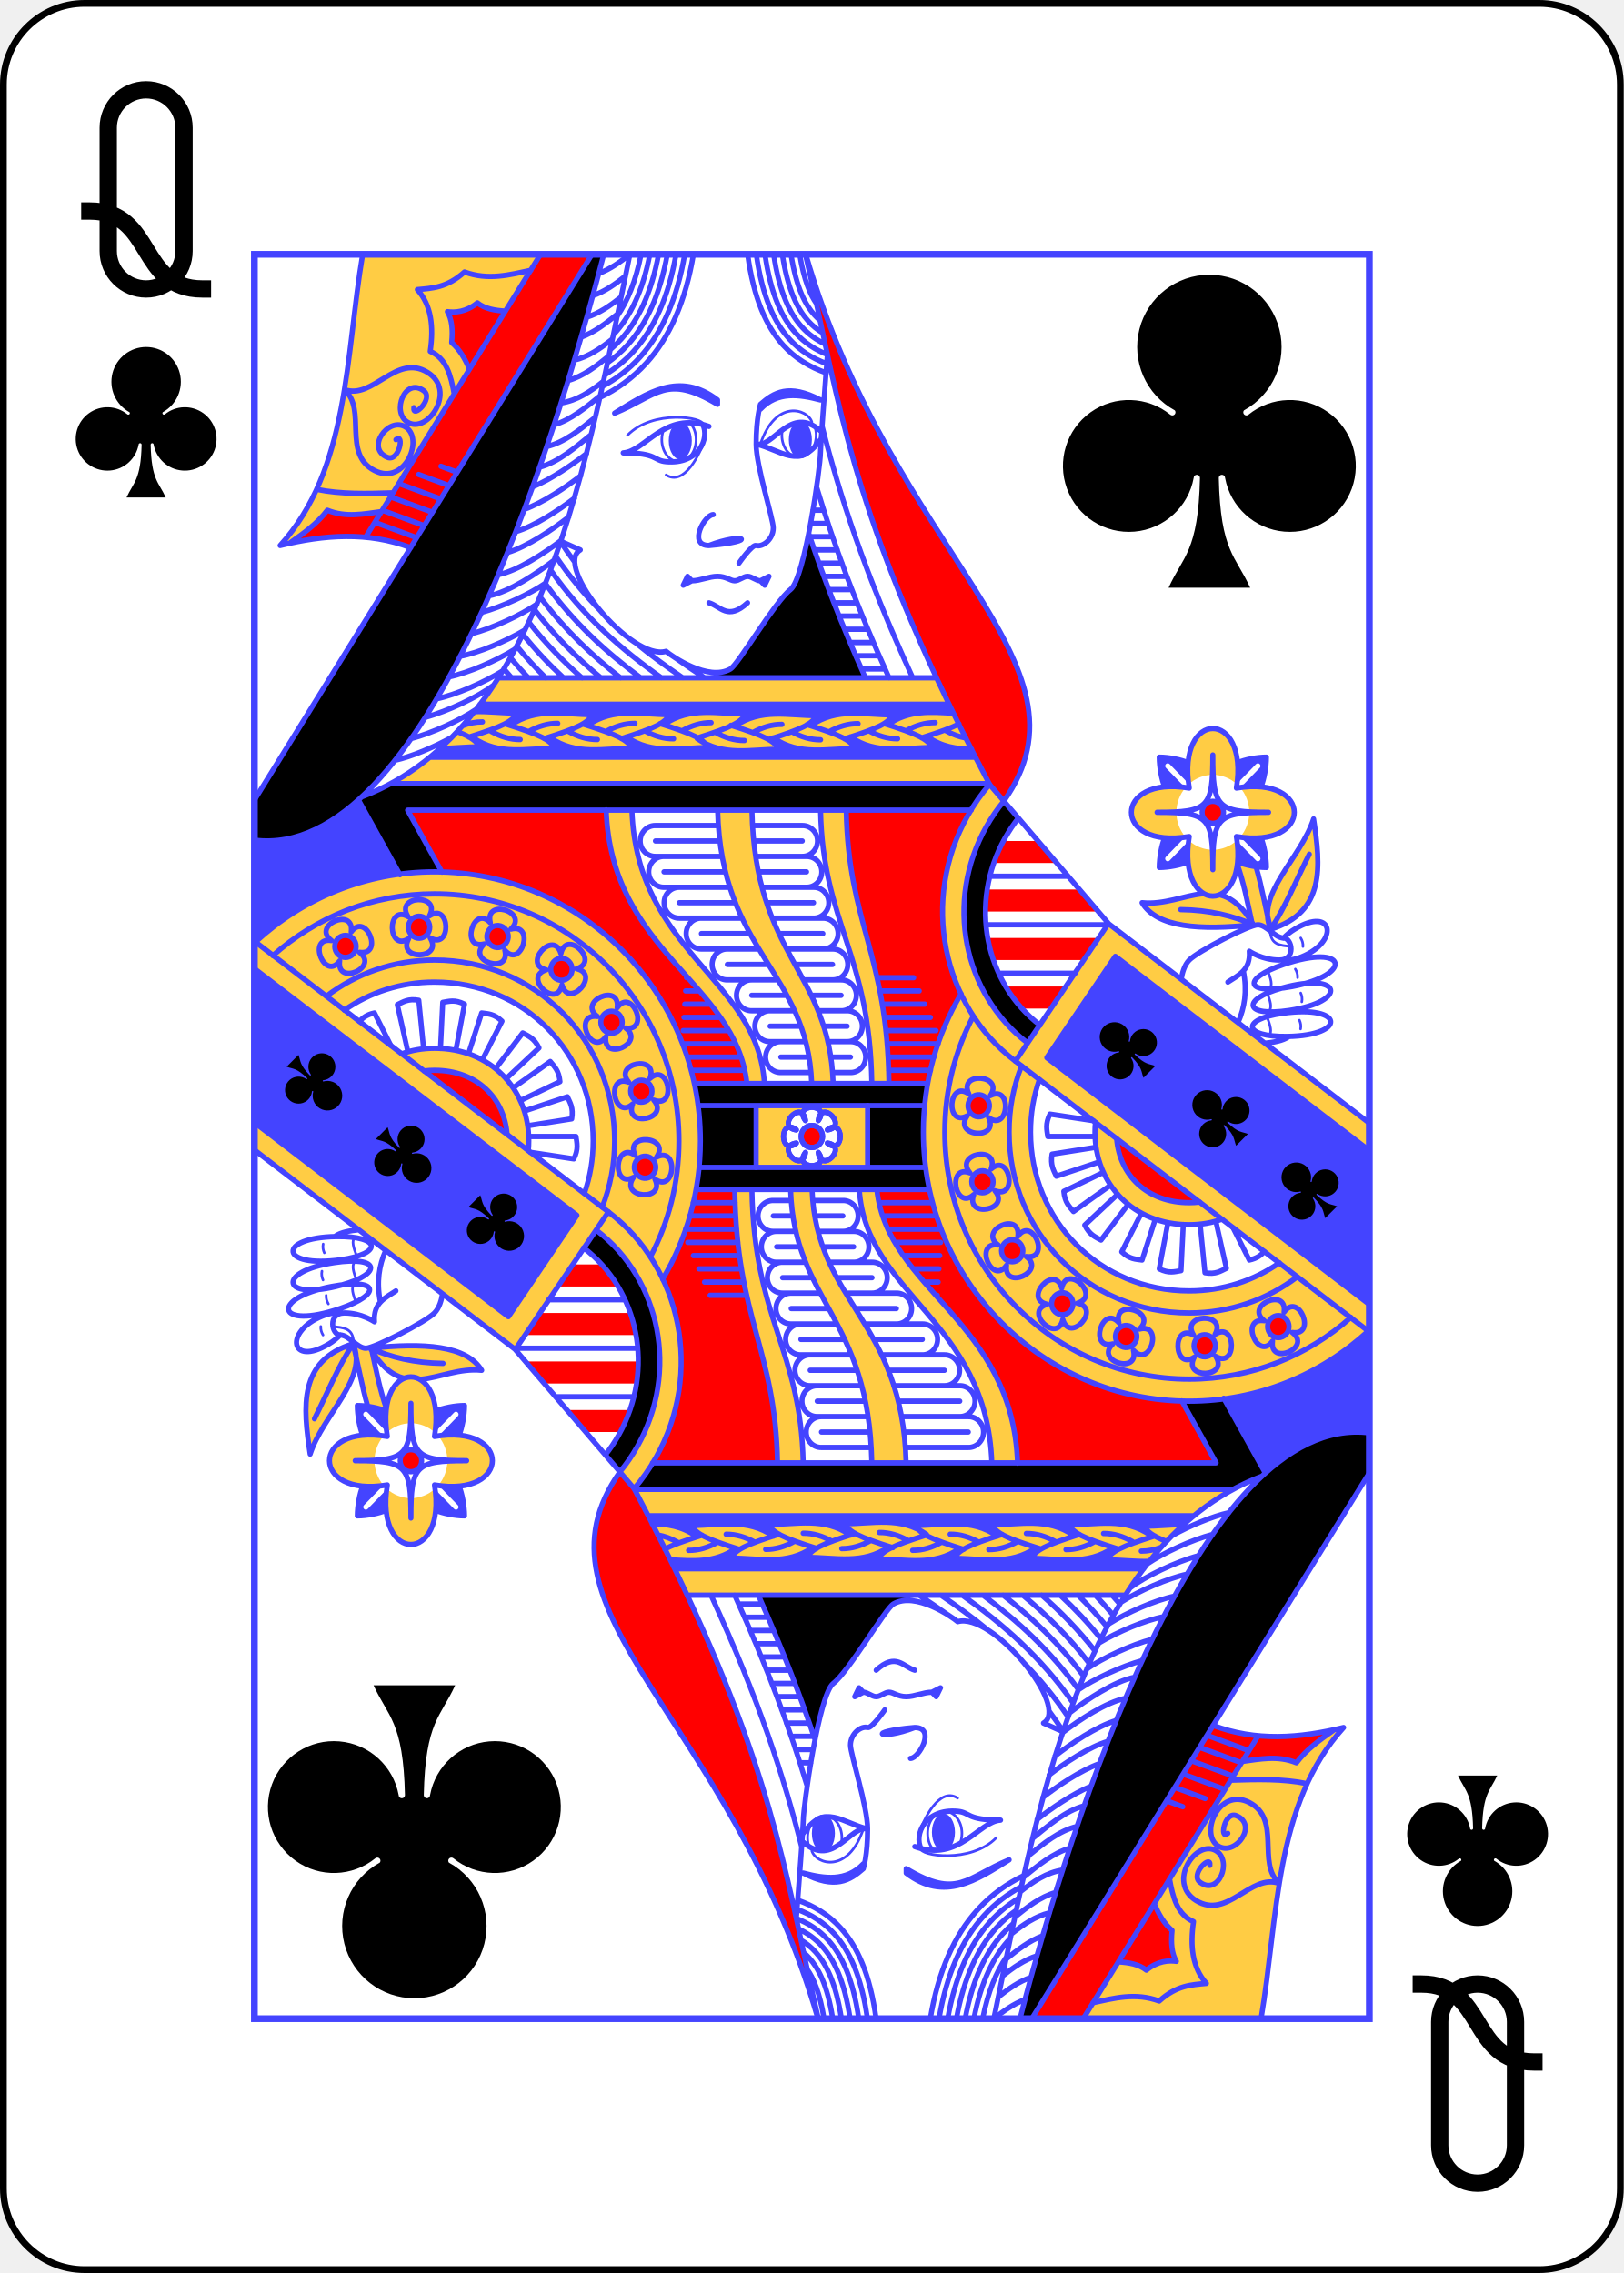
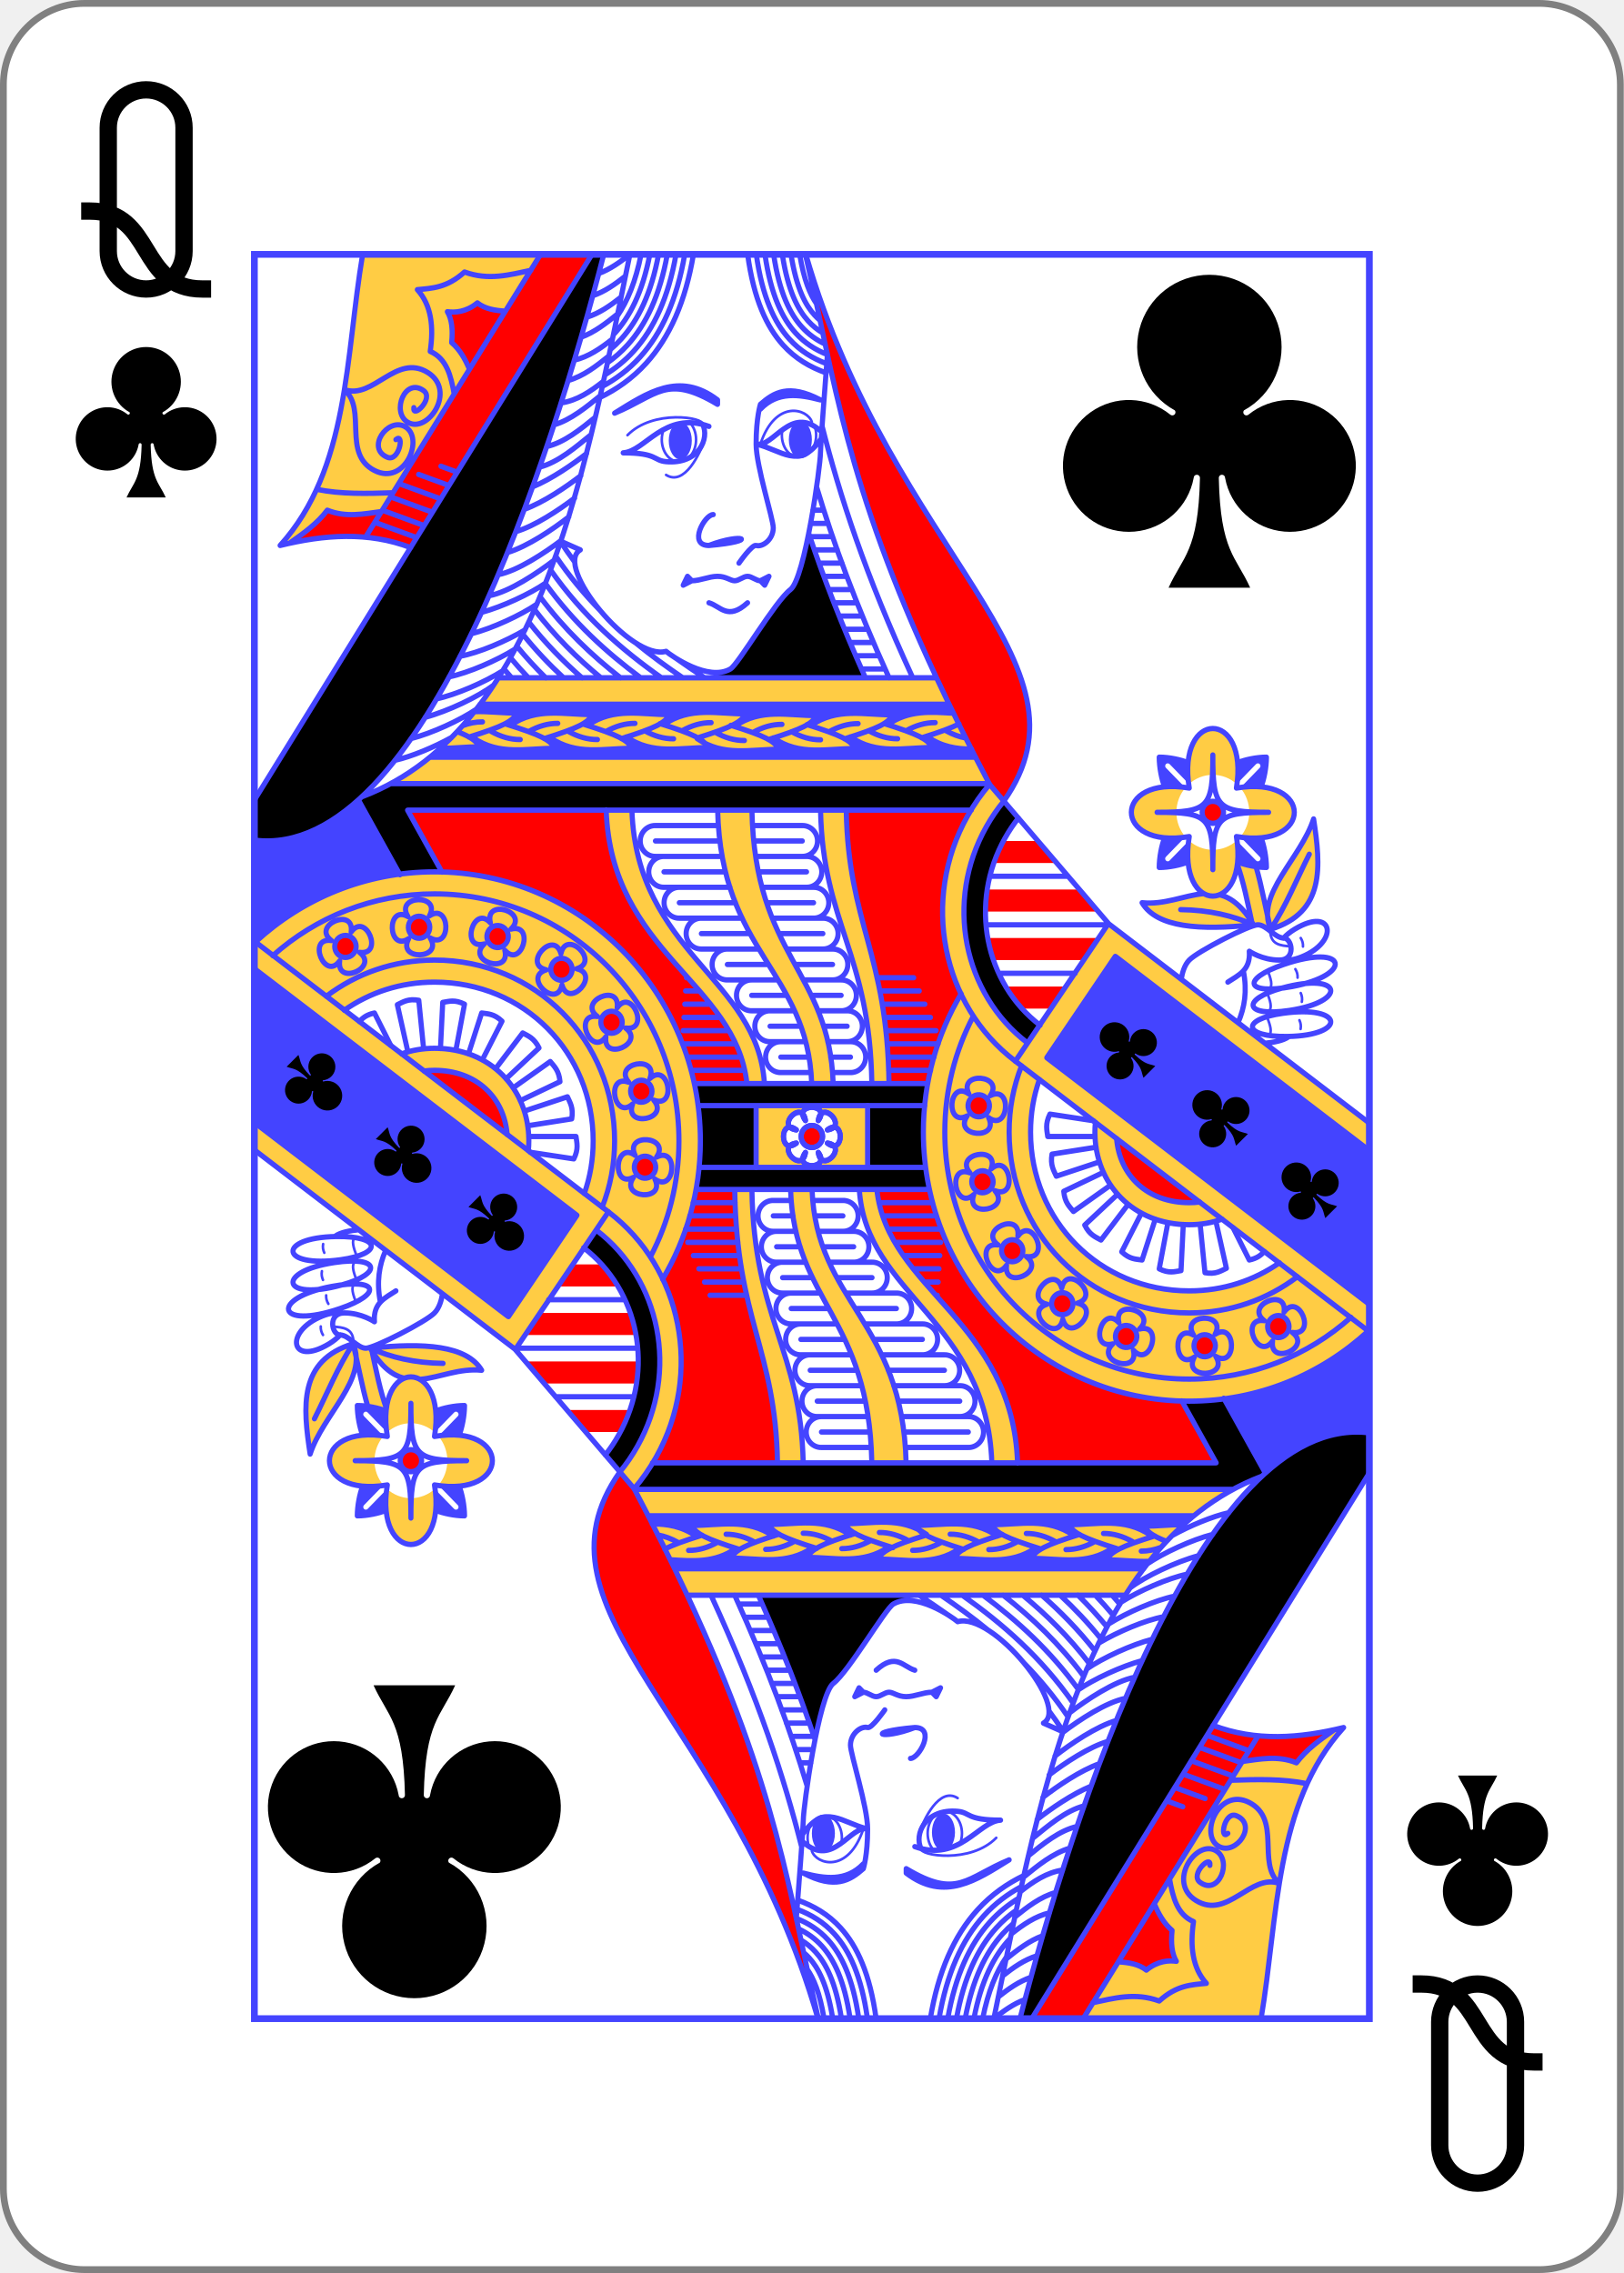
<svg xmlns="http://www.w3.org/2000/svg" xmlns:xlink="http://www.w3.org/1999/xlink" width="2.5in" height="3.5in" viewBox="-120 -168 240 336" preserveAspectRatio="none" class="card" face="QC">
  <defs>
    <rect id="CQX" width="164.8" height="260.8" x="-82.4" y="-130.4" />
  </defs>
  <symbol id="CQ" viewBox="-500 -500 1000 1000" preserveAspectRatio="xMinYMid">
    <path d="M-260 100C40 100 -40 460 260 460M-175 0L-175 -285A175 175 0 0 1 175 -285L175 285A175 175 0 0 1 -175 285Z" stroke="black" stroke-width="80" stroke-linecap="square" stroke-miterlimit="1.5" fill="none" />
  </symbol>
  <symbol id="C" viewBox="-600 -600 1200 1200" preserveAspectRatio="xMinYMid">
    <path d="M30 150C35 385 85 400 130 500L-130 500C-85 400 -35 385 -30 150A10 10 0 0 0 -50 150A210 210 0 1 1 -124 -51A10 10 0 0 0 -110 -65A230 230 0 1 1 110 -65A10 10 0 0 0 124 -51A210 210 0 1 1 50 150A10 10 0 0 0 30 150Z" fill="black" />
  </symbol>
  <symbol id="CQ1" preserveAspectRatio="none" viewBox="0 0 1300 2000">
    <path fill="#FC4" d="M126.244,0C106.112,115.728 110.677,243.292 30,330c33.589,-7.979 66.994,-12.36 99.984,-9.607L333.643,0Zm668.941,480 -510.762,0.117c-33.066,50.77 -73.708,92.457 -125.197,119.68l697.926,0.793C833.69,557.412 813.172,517.224 795.186,480ZM1117.5,537.5c-16.937,0 -33.872,21.077 -28.146,63.227A42.5,42.5 0 0 1 1117.5,590a42.5,42.5 0 0 1 28.148,10.711C1151.368,558.572 1134.435,537.5 1117.5,537.5Zm-260.098,63.127c-9.57,10.815 -18.211,22.757 -25.723,35.768 -37.37,64.728 -37.814,140.449 -7.797,202.08C796.019,884.234 780,937.777 780,995c3e-5,168.447 138.792,305 310,305 80.432,0 153.709,-30.138 208.803,-79.562l-0.691,-0.516 1.889,-2.541v-27.119L923.949,910.625 1003.975,795.947 1300,1015.93V984.779L996.059,758.736 890.791,909.496l-0.447,-0.477 10.658,-15.369c-74.41,-55.386 -96.537,-160.121 -47.672,-244.758 6.038,-10.457 12.883,-20.128 20.404,-28.98zm213.152,2.594c-68.783,-0.54 -63.724,68.144 15.172,57.426A42.5,42.5 0 0 1 1075,632.5a42.5,42.5 0 0 1 10.711,-28.148c-5.397,-0.733 -10.45,-1.094 -15.156,-1.131zm93.891,0c-4.71,0.037 -9.769,0.399 -15.172,1.133A42.5,42.5 0 0 1 1160,632.5a42.5,42.5 0 0 1 -10.711,28.148c78.881,10.706 83.934,-57.967 15.156,-57.428zm-754.277,26.498c5.633,161.815 151.47,195.793 164.084,310.258l20.432,-0.012C587.116,821.021 445.849,791.571 440.176,630.1Zm129.957,0.389c4.041,161.399 104.663,181.69 109.682,309.838l25.025,-0.002C670.491,811.959 583.501,796.177 580.102,630.115Zm119.986,0.182c2.786,128.345 57.357,162.203 59.805,309.395h20.014C737.89,792.492 692.413,758.634 690.092,630.289ZM1235,640c-13.07,39.21 -55.139,75.15 -53.707,109.752 -4.371,-18.951 -8.081,-37.984 -13.525,-55.889l-21.678,-2.061c7.35,20 11.636,41.876 16.582,63.76L1185,765c63.58,-18.951 58.442,-71.175 50,-125zm-89.353,24.273A42.5,42.5 0 0 1 1117.5,675 42.5,42.5 0 0 1 1089.352,664.289c-4.562,33.611 5.292,53.803 18.059,60.605l-1.682,-0.105c-21.832,2.077 -44.951,12.789 -70.728,10.211 17.417,28.272 67.468,31.437 130,25 -12.934,-21.018 -25.869,-30.534 -39.141,-33.959l-0.639,-0.039c13.883,-5.479 25.272,-26.052 20.426,-61.729zM914.785,935.062 1194.93,1143.311C1165.324,1163.298 1129.666,1175 1090,1175c-105.024,0 -185,-80.047 -185,-180 -10e-6,-21.157 3.583,-40.965 10.252,-59.441zm-259.408,29.967 -137.863,0.031C519.107,978.173 520,991.484 520,1005c0,9.856 -0.475,19.602 -1.41,29.609L654.967,1035l0.016,-2.699c-6.289,2.156 -15.595,-0.074 -15.582,-6.711 -7.07,7.097 -22.088,-7.92 -14.99,-14.99 -10.018,0.019 -10.018,-21.218 0,-21.199 -7.097,-7.07 7.92,-22.088 14.99,-14.99 -0.013,-6.768 9.675,-8.967 15.961,-6.59zm325.168,18.986C980.183,987.568 980,991.224 980,995c0,58.883 44.645,105 110,105 13.872,0 26.585,-2.22 38.178,-6.295z" />
  </symbol>
  <symbol id="CQ2" preserveAspectRatio="none" viewBox="0 0 1300 2000">
    <path fill="red" d="M333.65,0l-201,316.523 15.656,-25.008C127.456,294.209 106.739,298.59 85,290 73.403,305.062 57.688,315.967 42.553,326.918 72.359,320.998 101.338,318.041 130.033,320.705l0.182,-0.289c17.627,1.978 34.916,5.695 51.924,12.107L393.639,0Zm308.795,0c34.353,141.479 46.363,258.031 152.867,480 17.86,37.224 38.378,77.411 62.105,121.18l16.316,18.732C988.885,461.534 744.765,342.299 642.922,0ZM260,55c-13.228,10.599 -26.504,11.206 -35,10 5.287,8.604 6.504,20.651 5,35 9.783,8.146 15.717,18.856 20.777,30.15L292.672,64.387C280.597,63.628 268.991,61.928 260,55Zm857.5,565a12.5,12.5 0 0 0 -12.5,12.5 12.5,12.5 0 0 0 12.5,12.5 12.5,12.5 0 0 0 12.5,-12.5 12.5,12.5 0 0 0 -12.5,-12.5zm-707.178,9.859 -231.312,0.189 39.631,70.182c144.491,3.719 264.401,105.003 294.227,239.416l61.385,0.33C561.638,825.512 415.801,791.534 410.322,629.859Zm425.504,0.021 -145.889,0.264c2.476,128.49 47.953,162.348 50.021,309.697l44.734,0.055c7.158,-36.616 20.549,-70.856 39.242,-101.479 -30.081,-61.535 -29.635,-137.281 7.744,-202.023 1.295,-2.242 2.623,-4.454 4.146,-6.514zM873.631,665 861.963,690h74.246l-22.627,-25zm-19.092,55 -2.121,25h131.875l-21.92,-25zm0.707,55 7.07,25h103.945l18.031,-25zm20.859,55 19.092,25h33.941l17.678,-25zm-31.459,122.686a12.5,12.5 0 0 0 -12.555,11.521 12.5,12.5 0 0 0 11.482,13.439 12.5,12.5 0 0 0 13.439,-11.484 12.5,12.5 0 0 0 -11.482,-13.439 12.5,12.5 0 0 0 -0.885,-0.037zM650,987.5A12.5,12.5 0 0 0 637.5,1000 12.5,12.5 0 0 0 650,1012.5 12.5,12.5 0 0 0 662.5,1000 12.5,12.5 0 0 0 650,987.5Zm355.303,14.949c3.417,41.512 35.468,72.551 84.697,72.551 4.177,0 8.193,-0.245 12.059,-0.723zm-156.135,36.377a12.5,12.5 0 0 0 -2.488,0.193 12.5,12.5 0 0 0 -10.094,14.512 12.5,12.5 0 0 0 14.512,10.094 12.5,12.5 0 0 0 10.094,-14.512 12.5,12.5 0 0 0 -12.023,-10.287zm34.365,78.182a12.5,12.5 0 0 0 -4.863,1.008 12.5,12.5 0 0 0 -6.572,16.41 12.5,12.5 0 0 0 16.41,6.574 12.5,12.5 0 0 0 6.572,-16.41 12.5,12.5 0 0 0 -11.547,-7.582zm58.17,60.033a12.5,12.5 0 0 0 -8.887,3.975 12.5,12.5 0 0 0 0.621,17.666 12.5,12.5 0 0 0 17.666,-0.621 12.5,12.5 0 0 0 -0.621,-17.666 12.5,12.5 0 0 0 -8.779,-3.353zm252.178,25.92a12.5,12.5 0 0 0 -4.869,0.975 12.5,12.5 0 0 0 -6.682,16.367 12.5,12.5 0 0 0 16.367,6.682 12.5,12.5 0 0 0 6.68,-16.367 12.5,12.5 0 0 0 -11.496,-7.656zm-177.215,11.217a12.5,12.5 0 0 0 -12.213,8.932 12.5,12.5 0 0 0 8.414,15.547 12.5,12.5 0 0 0 15.547,-8.414 12.5,12.5 0 0 0 -8.414,-15.547 12.5,12.5 0 0 0 -3.334,-0.518zm90.916,10.539a12.5,12.5 0 0 0 -12.078,12.908 12.5,12.5 0 0 0 12.908,12.078 12.5,12.5 0 0 0 12.078,-12.908 12.5,12.5 0 0 0 -12.908,-12.078z" />
  </symbol>
  <symbol id="CQ3" preserveAspectRatio="none" viewBox="0 0 1300 2000">
    <path fill="#44F" d="M636.568,188.838A13.432,21.162 0 0 0 623.135,210 13.432,21.162 0 0 0 636.568,231.162 13.432,21.162 0 0 0 650,210 13.432,21.162 0 0 0 636.568,188.838Zm-140,1.209a13.432,21.162 0 0 0 -13.434,21.162 13.432,21.162 0 0 0 13.434,21.162A13.432,21.162 0 0 0 510,211.209 13.432,21.162 0 0 0 496.568,190.047ZM263.244,509.838c-3.327,4.334 -6.738,8.583 -10.23,12.75l3.877,-4.211c2.037,-0.069 4.076,-0.093 6.117,-0.084 1.932,0.009 3.867,0.053 5.803,0.113 0.733,0.023 1.468,0.057 2.201,0.086 1.135,0.044 2.27,0.087 3.406,0.143 3.839,0.188 7.682,0.421 11.523,0.648 0.697,0.041 1.393,0.081 2.09,0.121 1.316,0.075 2.631,0.142 3.947,0.209 0.766,0.039 1.533,0.079 2.299,0.113 1.255,0.057 2.51,0.098 3.764,0.139 0.775,0.025 1.55,0.058 2.324,0.076 0.202,0.005 0.404,0.008 0.605,0.012 1.666,0.034 3.331,0.054 4.994,0.045 -0.136,0.291 -0.278,0.577 -0.43,0.861 -0.151,0.284 -0.31,0.564 -0.477,0.842 -0.047,0.079 -0.102,0.156 -0.15,0.234 -0.295,0.474 -0.609,0.941 -0.957,1.4 -10e-4,0.002 -0.002,0.004 -0.004,0.006 -0.202,0.266 -0.413,0.529 -0.635,0.791 -0.002,0.003 -0.004,0.005 -0.006,0.008 -0.221,0.261 -0.452,0.522 -0.693,0.779l-0.008,0.008c-0.242,0.258 -0.494,0.513 -0.758,0.768 -0.003,0.003 -0.006,0.007 -0.01,0.01 -0.263,0.254 -0.538,0.506 -0.824,0.758 -0.58,0.51 -1.208,1.015 -1.891,1.52 -0.682,0.504 -1.42,1.007 -2.215,1.51 -0.791,0.501 -1.641,1.002 -2.553,1.506 -0.004,0.002 -0.007,0.005 -0.012,0.008 -0.917,0.507 -1.899,1.016 -2.949,1.531 -1.044,0.512 -2.157,1.031 -3.342,1.557 -0.008,0.003 -0.014,0.008 -0.021,0.012 -5.964,2.643 -13.783,5.481 -24.08,8.812 -4.118,1.332 -8.636,2.745 -13.59,4.254 6.552,3.588 9.914,7.016 11.84,11.121 -3.626,-0.02 -7.258,0.075 -10.895,0.23 -10.908,0.466 -21.849,1.468 -32.73,1.477l11.787,-12.803c-7.981,7.882 -16.348,15.379 -25.139,22.447l635.588,0.326c-1.639,-3.08 -3.222,-6.101 -4.824,-9.143 -0.149,-2.2e-4 -0.298,-0.007 -0.447,-0.008 -0.923,-0.004 -1.847,-0.01 -2.77,-0.029 -0.008,-1.8e-4 -0.017,1.9e-4 -0.025,0 -0.083,-0.002 -0.167,-0.008 -0.25,-0.01 -0.99,-0.023 -1.978,-0.054 -2.967,-0.098 -0.007,-3.1e-4 -0.014,3.2e-4 -0.021,0 -0.181,-0.008 -0.361,-0.023 -0.541,-0.031 -0.849,-0.041 -1.697,-0.086 -2.545,-0.145 -14.05,-0.963 -27.956,-4.376 -41.523,-13.574l0.713,0.193c-0.313,-0.211 -0.627,-0.404 -0.939,-0.621 -2.219,0.209 -4.308,0.837 -6.473,1.496 6.554,3.588 9.906,7.015 11.832,11.121 -31.867,-0.177 -64.258,8.599 -94.926,-12.055 -2.161,0.675 -4.421,1.369 -6.775,2.086 6.556,3.589 9.91,7.017 11.836,11.123 -31.866,-0.177 -64.258,8.599 -94.926,-12.053 -1.845,0.574 -3.722,1.156 -5.705,1.76 6.556,3.589 9.908,7.015 11.834,11.121 -28.75,-0.16 -57.927,6.962 -85.881,-6.809 1.44,1.546 2.5,3.151 3.309,4.875 -31.866,-0.177 -64.258,8.599 -94.926,-12.053 -1.845,0.574 -3.722,1.154 -5.705,1.758 6.556,3.589 9.908,7.017 11.834,11.123 -31.939,-0.177 -64.403,8.645 -95.133,-12.188l20.211,-7.74c-7.126,2.594 -15.911,5.453 -26.912,8.805 6.556,3.589 9.908,7.017 11.834,11.123 -31.939,-0.177 -64.403,8.645 -95.133,-12.188l39.309,-15.055c2.696,0.821 5.239,1.607 7.684,2.373l-3.229,-1.236c30.729,-20.833 63.196,-12.01 95.135,-12.188 -2.698,5.752 -8.197,10.172 -21.393,15.57l11.803,-4.52c2.696,0.821 5.24,1.607 7.684,2.373l-3.229,-1.236c30.729,-20.833 63.196,-12.01 95.135,-12.188 -1.783,3.801 -4.826,7.02 -10.461,10.324 2.57,0.783 5.012,1.538 7.352,2.271l-3.229,-1.236c16.325,-11.067 33.14,-13.766 50.105,-13.891 14.97,-0.11 30.056,1.784 45.027,1.701 -2.304,4.912 -6.685,8.856 -16.117,13.264 2.37,0.724 4.649,1.429 6.82,2.109L560,535c30.729,-20.833 63.194,-12.01 95.133,-12.188 -1.783,3.801 -4.825,7.02 -10.461,10.324 2.575,0.785 5.02,1.541 7.363,2.275l-3.238,-1.24c30.729,-20.833 63.194,-12.01 95.133,-12.188 -1.708,3.641 -4.565,6.749 -9.754,9.908l0.031,-0.012c2.706,0.824 5.258,1.614 7.711,2.383l-3.256,-1.248c0.942,-0.638 1.887,-1.238 2.832,-1.822 0.297,-0.184 0.595,-0.363 0.893,-0.541 0.71,-0.426 1.421,-0.836 2.133,-1.232 0.272,-0.151 0.543,-0.308 0.814,-0.455 0.933,-0.505 1.867,-0.988 2.803,-1.445 0.22,-0.108 0.442,-0.205 0.662,-0.311 0.756,-0.36 1.512,-0.707 2.27,-1.037 0.306,-0.133 0.612,-0.264 0.918,-0.393 0.746,-0.314 1.494,-0.615 2.242,-0.902 0.228,-0.087 0.456,-0.181 0.684,-0.266 0.947,-0.353 1.894,-0.682 2.844,-0.994 0.271,-0.089 0.542,-0.172 0.812,-0.258 0.731,-0.231 1.463,-0.452 2.195,-0.66 0.284,-0.081 0.568,-0.163 0.852,-0.24 0.944,-0.258 1.889,-0.504 2.836,-0.727 0.051,-0.012 0.103,-0.023 0.154,-0.035 0.95,-0.221 1.9,-0.421 2.852,-0.609 0.288,-0.057 0.577,-0.11 0.865,-0.164 0.765,-0.143 1.529,-0.277 2.295,-0.4 0.232,-0.037 0.463,-0.078 0.695,-0.113 0.978,-0.15 1.956,-0.286 2.936,-0.406 0.193,-0.024 0.386,-0.042 0.578,-0.065 0.803,-0.094 1.606,-0.18 2.41,-0.256 0.301,-0.028 0.603,-0.056 0.904,-0.082 0.783,-0.067 1.566,-0.126 2.35,-0.178 0.215,-0.014 0.43,-0.032 0.645,-0.045 0.178,-0.011 0.356,-0.015 0.533,-0.025 1.253,-0.071 2.507,-0.122 3.762,-0.158 0.439,-0.013 0.877,-0.025 1.316,-0.033 1.387,-0.028 2.773,-0.044 4.162,-0.037 1.87,0.009 3.742,0.051 5.615,0.109 0.575,0.018 1.15,0.041 1.725,0.062 1.305,0.049 2.61,0.102 3.916,0.166 0.592,0.029 1.184,0.059 1.775,0.09 3.714,0.195 7.429,0.425 11.145,0.641 -1.715,-3.415 -3.435,-6.836 -5.105,-10.203zm261.742,35.729c-2.548,0.801 -5.198,1.622 -8.023,2.482 0.215,0.118 0.411,0.236 0.619,0.354zM1055,570c0,11.187 2.782,25.153 6.269,33.605 6.978,-0.644 14.9,-0.489 23.76,0.666l-22.15,-22.15c-1.932,-1.877 -0.604,-5.152 2.09,-5.152 0.811,5e-5 1.587,0.328 2.152,0.91l22.15,22.15c-1.155,-8.859 -1.31,-16.782 -0.666,-23.76C1080.153,572.782 1066.187,570 1055,570Zm125,0c-11.187,0 -25.153,2.782 -33.605,6.27 0.644,6.981 0.49,14.907 -0.666,23.771l22.162,-22.162c0.565,-0.582 1.341,-0.91 2.152,-0.91 2.694,7e-4 4.022,3.275 2.09,5.152l-22.148,22.148c8.854,-1.153 16.772,-1.307 23.746,-0.664C1177.218,595.153 1180,581.187 1180,570ZM121.359,618.908C83.231,651.688 42.699,669.219 0,664.049v108.76l1.197,6.754C46.845,738.612 104.977,710.901 169.535,702.959Zm963.682,41.82c-8.864,1.156 -16.791,1.31 -23.771,0.666C1057.782,669.847 1055,683.813 1055,695c11.187,0 25.153,-2.782 33.605,-6.27 -0.643,-6.974 -0.489,-14.892 0.664,-23.746l-22.137,22.137c-2.828,2.945 -7.187,-1.415 -4.242,-4.242zm64.93,0 22.15,22.15c2.945,2.828 -1.415,7.187 -4.242,4.242l-22.15,-22.15c1.155,8.859 1.31,16.782 0.666,23.76 8.453,3.488 22.419,6.27 33.605,6.27 0,-11.187 -2.782,-25.153 -6.269,-33.605 -6.978,0.644 -14.9,0.489 -23.76,-0.666zM1003.975,795.947 923.949,910.625 1300,1190.262v-174.332z" />
  </symbol>
  <symbol id="CQ4" preserveAspectRatio="none" viewBox="0 0 1300 2000">
    <path fill="black" d="M393.637,0 0,618.572v45.486C197.241,687.924 347.448,226.477 407.35,0ZM646.217,316.484C639.936,347.246 632.342,374.565 625,380c-17.901,13.25 -60.727,84.764 -70,90 -5.433,3.068 -11.62,4.193 -18.062,4.008L538.178,480 711.879,479.9C684.228,418.674 662.996,364.858 646.217,316.484ZM158.996,599.918c-10.551,5.538 -21.688,10.518 -33.309,14.807l-4.01,4.463 47.604,83.805C182.286,700.909 196.035,700 210,700c2.949,0 5.888,0.041 8.793,0.234l-39.783,-70.186 656.879,-0.268c6.402,-10.604 13.643,-20.259 21.256,-29.467zm714.738,19.994c-7.522,8.852 -14.367,18.523 -20.404,28.98 -48.865,84.637 -26.738,189.372 47.672,244.758l15.146,-19.732c-64.205,-47.79 -83.715,-138.13 -40.949,-212.203 4.713,-8.163 9.972,-15.753 15.701,-22.768zM512.967,939.855C517.543,960.745 520,982.591 520,1005c0,9.936 -0.483,19.761 -1.422,29.727l66.41,0.273 -0.205,-70 196.674,-0.076c0.87,-8.408 2.041,-16.642 3.201,-24.844z" />
  </symbol>
  <symbol id="CQ5" preserveAspectRatio="none" viewBox="0 0 1300 2000">
    <path stroke="#44F" stroke-linecap="round" stroke-linejoin="round" stroke-width="6" fill="none" d="M1300,984.779 996.277,759.002M1.196,779.562C56.29,730.138 129.568,700 210,700c171.208,0 310,136.553 310,305 10e-6,57.291 -16.055,110.892 -43.98,156.687M1.931,780.02l410.831,305.396M513.054,940h271.265M1300,1190.265 923.935,910.712M995.839,758.469 887.238,914.584M1003.748,795.85l-79.783,114.688M857.199,600.859 995.817,758.501M886.75,914.2C801.788,851.428 776.521,731.931 831.679,636.394c7.512,-13.01 16.154,-24.951 25.724,-35.766M901.002,893.651c-74.41,-55.386 -96.537,-160.121 -47.672,-244.758 6.038,-10.457 12.883,-20.13 20.404,-28.982M1004.2,796.043l295.8,219.887M916.148,873.919C851.943,826.128 832.433,735.788 875.199,661.715c4.713,-8.163 9.972,-15.754 15.701,-22.768M995.058,760H853.114M948.905,705H857.469M957.032,815H867.918M856.888,600H158.867M840.923,570H204.844M810,510H262.997M795.06,480H284.483M642.495,0.159C676.821,141.573 688.844,258.107 795.312,480c17.86,37.224 38.379,77.412 62.106,121.181M835.988,630H179.392M690.092,630.29c2.322,128.345 47.798,162.203 49.837,309.394M660.11,630.29c2.786,128.345 57.357,162.203 59.805,309.394M580.102,630.115c3.399,166.062 90.388,181.846 94.73,309.83M540.125,630.107c4.041,161.399 104.662,181.691 109.681,309.838M440.176,630.1c5.673,161.472 146.941,190.921 154.509,309.865M410.168,629.718c5.633,161.815 151.469,195.793 164.083,310.257M517.652,965H781.417M509.15,925l62.516,-10e-6M504.582,910l62.916,1e-5M499.133,895l62.156,1e-5M499.838,880 553.158,880M500.807,865 543.344,865M501.773,850l30.053,-10e-6M502.742,835l16.242,2e-5M739.443,925h48.93M738.811,910h53.465M737.709,895 797.117,895M736.215,880H794.783M734.383,865h53.879M732.031,850h49.707M729.197,835H775.217M725.963,820h42.732M503.709,820l1.689,1e-5M1278.483,1205.026C1228.267,1248.565 1162.43,1275 1090,1275 932.085,1275 805,1149.714 805,995c-10e-6,-47.532 11.992,-92.13 33.2,-131.287M1215.934,1159.081C1180.985,1184.775 1137.859,1200 1090,1200c-118.247,0 -210,-91.356 -210,-205 -10e-6,-26.728 5.074,-51.778 14.401,-74.884M1102.059,1074.276c-3.866,0.477 -7.882,0.724 -12.059,0.724 -49.229,0 -81.28,-31.039 -84.697,-72.551M1128.178,1093.705C1116.585,1097.779 1103.872,1100 1090,1100c-65.355,0 -110,-46.117 -110,-105 0,-3.776 0.184,-7.432 0.545,-10.984M1195.088,1143.205C1165.452,1163.257 1129.736,1175 1090,1175c-105.024,0 -185,-80.047 -185,-180 -10e-6,-21.157 3.582,-40.966 10.251,-59.442M657.5,981.893c3.536,-24.749 35.355,7.071 10.607,10.607 20,-15 20,30 0,15 24.749,3.535 -7.071,35.355 -10.607,10.607 15,20 -30,20 -15,0 -3.536,24.749 -35.355,-7.071 -10.607,-10.607 -20,15 -20,-30 0,-15 -24.749,-3.535 7.071,-35.355 10.607,-10.607 -15,-20 30,-20 15,0v0M662.5,1000A12.5,12.5 0 0 1 650,1012.5 12.5,12.5 0 0 1 637.5,1000 12.5,12.5 0 0 1 650,987.5 12.5,12.5 0 0 1 662.5,1000v0M585,965v70M218.769,700.347 178.628,630.099M169.752,703.316 121.678,619.187M393.636,-1.6083941e-4 -3.6588575e-4,618.572M182.285,332.461C132.42,314.002 81.424,317.784 30,330 110.68,243.29 106.097,115.712 126.231,-0.019M333.636,-1.381201e-4 129.949,320.081M407.504,-0.495C347.657,225.87 197.332,687.942 0.002,664.067M437.92,-0.377C389.737,223.713 339.24,535.909 125.687,614.725M140.371,303.704l48.889,17.46M149.074,290.027l48.888,17.46M158.703,274.894l48.889,17.46M168.334,259.762l48.889,17.46M191.5,249.464l35.351,12.625M217.5,240.178l18.981,6.779M41.885,326.784C57.688,315.967 73.403,305.062 85,290c21.739,8.59 42.457,4.21 63.307,1.516M72.987,266.426c27.732,5.564 57.993,4.792 88.322,3.845M105.351,153.767C131.238,176.184 102.29,226.145 140,245c36.056,18.028 59.083,-37.958 35,-50 -20,-10 -45,25 -20,35 14.131,5.652 20.131,-28.64 10,-20M105.154,153.345c33.418,11.492 60.155,-41.413 96.812,-19.505 34.602,20.681 -0.183,70.226 -23.296,56.412 -19.194,-11.472 -3.156,-51.381 18.729,-35.696 12.371,8.866 -13.299,32.383 -11.472,19.194M232.953,158.421C229.172,137.653 224.093,117.97 205,110c4.185,-27.894 1.423,-52.339 -15,-70 17.356,-1.619 34.466,-1.969 55,-20 27.97,9.931 52.531,3.199 77.423,-1.913M250.778,130.151C245.718,118.856 239.783,108.146 230,100c1.504,-14.349 0.287,-26.396 -5,-35 8.496,1.206 21.772,0.599 35,-10 8.991,6.928 20.596,8.627 32.671,9.386M394.495,46.885c13.934,-4.563 26.21,-13.093 38.203,-22.3M387.56,71.24C402.284,66.86 415.129,57.983 427.663,48.362M380.892,93.913c15.639,-5.459 29.216,-15.853 42.72,-26.421M372.922,119.952c16.641,-3.748 30.812,-13.406 44.601,-23.982M365.915,142.958c17.686,-4.808 32.63,-16.179 47.473,-27.792M357.527,168.441c18.785,-2.66 34.356,-13.013 49.436,-24.542M349.336,193.211c19.367,-5.353 37.923,-20.228 54.055,-33.012M340.81,217.826c20.312,-4.34 39.847,-19.82 56.77,-33.234M332.495,241.19c21.753,-5.309 42.553,-23.03 60.13,-36.835M324.415,263.521c21.962,-8.66 47.288,-25.829 63.013,-37.795M314.768,288.99c22.178,-7.638 48.957,-25.451 65.936,-38.211M304.756,314.31c22.09,-6.185 50.266,-24.471 68.662,-38.076M295.016,337.987c23.379,-6.632 53.476,-26.685 71.603,-40.397M284.235,363.121c22.643,-4.32 53.991,-24.473 73.969,-39.228M273.576,386.992c23.431,-4.181 56.539,-25.801 76.566,-40.791M264.803,405.875c24.057,-6.308 56.528,-20.98 74.839,-33.277M252.972,430.092c24.159,-6.009 57.732,-21.062 76.538,-33.656M239.792,455.583c21.064,-3.607 53.839,-17.136 75.832,-29.886M226.997,478.928c22.278,-4.36 55.94,-18.663 77.112,-31.55M212.379,503.852c22.427,-4.477 56.123,-18.85 77.147,-31.73M199.124,524.801c26.144,-6.728 62.615,-23.588 79.85,-36.518M182.562,548.944c24.044,-5.904 57.633,-20.912 76.609,-33.531M163.805,573.558c19.156,-4.09 45.851,-14.943 66.056,-25.885M661.877,194.546c20.526,78.558 49.889,167.389 105.543,285.038M668.153,113.288C665.264,149.955 660,217.745 660,225c0,15 -18.164,142.538 -35,155 -17.901,13.25 -60.727,84.764 -70,90 -25.806,14.571 -68.619,-14.676 -75,-20 -40.525,11.388 -131.542,-97.081 -100,-115l-23.233,-9.957M655.865,264.818c19.063,61.807 45.052,131.477 84.196,215.326M646.267,316.049c16.729,48.809 37.961,102.625 66.08,163.751M735.424,470H707.98M728.566,455 701.295,455M721.896,440H694.609M715.338,425 688.229,425M708.979,410 681.984,410M702.721,395 675.74,395M696.697,380H669.891M690.744,365 664.092,365M685.219,350H658.398M679.719,335H653.039M674.219,320H647.68M669.021,305 649.015,305M663.856,290H651.067M403.081,403.569C384.659,385.28 367.245,364.973 351.203,341.917M499.647,480.085C480.8,467.686 462.295,454.602 444.405,440.286M474.764,480.089C427.465,447.622 382.831,409.814 345.322,357.736M450.501,480.066C410.107,450.979 372.044,417.225 339.195,373.028M427.075,480.151C393.178,454.454 361.2,424.911 332.919,387.965M404.064,480.012C376.394,457.835 350.201,432.699 326.497,402.577M382.141,480.187C360.128,461.526 339.177,440.738 319.823,416.75M360.497,480.02c-16.625,-14.96 -32.567,-31.29 -47.58,-49.479M339.916,480.219C328.144,468.99 316.755,456.994 305.841,444.047M319.538,480.013C312.35,472.723 305.322,465.114 298.475,457.142M299.983,480.027c-3.088,-3.326 -6.143,-6.717 -9.163,-10.178M373.426,348.627c-5.559,-7.233 -10.976,-14.751 -16.237,-22.58M525,480c-11.007,-6.987 -21.924,-14.154 -32.698,-21.608M400,550c-11.508,0.084 -22.758,-3.17 -33.797,-9.171M344.866,547.812C375.596,568.645 408.061,559.823 440,560c-4.364,-9.305 -15.999,-15.118 -55.824,-27.242M443.765,531.706c-11.508,-0.084 -22.758,3.17 -33.797,9.171M388.631,533.894c30.729,-20.833 63.195,-12.011 95.134,-12.188 -4.364,9.305 -15.999,15.118 -55.824,27.242M488.797,549.171C477.289,549.256 466.039,546.001 455,540M433.663,546.983c30.729,20.833 63.195,12.011 95.134,12.188 -4.364,-9.305 -15.999,-15.118 -55.824,-27.242M532.562,530.878c-11.508,-0.084 -22.758,3.17 -33.797,9.171M477.428,533.065c30.729,-20.833 63.195,-12.011 95.134,-12.188 -4.364,9.305 -15.999,15.118 -55.824,27.242M571.369,551.106c-11.508,0.084 -22.758,-3.17 -33.797,-9.171M516.235,548.918c30.729,20.833 63.195,12.011 95.134,12.188 -4.364,-9.305 -15.999,-15.118 -55.824,-27.242M615.134,532.812c-11.508,-0.084 -22.758,3.17 -33.797,9.171M560,535c30.729,-20.833 63.195,-12.011 95.134,-12.188 -4.364,9.305 -15.999,15.118 -55.824,27.242M660.165,550.277c-11.508,0.084 -22.758,-3.17 -33.797,-9.171M605.032,548.089c30.729,20.833 63.195,12.011 95.134,12.188 -4.364,-9.305 -15.999,-15.118 -55.824,-27.242M703.93,531.983c-11.508,-0.084 -22.758,3.17 -33.797,9.171M648.797,534.171c30.729,-20.833 63.195,-12.011 95.134,-12.188 -4.364,9.305 -15.999,15.118 -55.824,27.242M750.032,549.122c-11.508,0.084 -22.758,-3.17 -33.797,-9.171M694.898,546.935c30.729,20.833 63.195,12.011 95.134,12.188 -4.364,-9.305 -15.999,-15.118 -55.824,-27.242M793.797,530.829C782.289,530.744 771.039,533.999 760,540M738.663,533.017c24.743,-16.774 50.612,-14.322 76.425,-12.823M821.53,532.19c-8.333,4.473 -21.699,9.226 -43.558,15.881M310,550c-11.508,0.084 -22.758,-3.17 -33.797,-9.171M254.866,547.812c30.729,20.833 63.195,12.011 95.134,12.188 -4.364,-9.305 -15.999,-15.118 -55.824,-27.242M353.765,531.706c-11.508,-0.084 -22.758,3.17 -33.797,9.171M298.631,533.894c30.729,-20.833 63.195,-12.011 95.134,-12.188 -4.364,9.305 -15.999,15.118 -55.824,27.242M256.89,518.377c16.295,-0.549 32.754,1.711 49.075,1.62 -4.364,9.305 -15.999,15.118 -55.824,27.242M265.966,529.997c-7.813,-0.057 -15.508,1.425 -23.098,4.26M218.576,559.997c14.509,-0.011 29.121,-1.787 43.624,-1.706 -2.955,-6.301 -9.244,-11 -25.362,-17.143M829.563,548.283c-7.888,-1.319 -15.66,-4.163 -23.328,-8.332M784.898,546.935c16.734,11.345 33.983,13.895 51.381,13.894M981.427,1012.159 930,1020c-2.197,12.537 1.914,18.211 5,25l50.346,-16.208M990.046,1040.577l-46.358,21.575c1.13,12.678 6.571,17.092 11.312,22.848l43.329,-29.894M1006.604,1065.375l-38.486,35.021c5.78,11.339 12.476,13.403 19.023,16.974l31.678,-40.556M1034.28,1086.789l-23.009,43.889c9.355,8.631 16.351,8.244 23.73,9.322l15.424,-46.379M1065.125,1097.582 1055,1150c11.46,5.538 18.041,3.134 25.415,2.02l2.627,-52.328M1102.68,1099.282l5.642,55.094c12.536,2.204 18.212,-1.903 25.003,-4.985l-12.301,-53.516M978.19,982.094l-50.64,-7.461C921.774,985.975 924.04,992.604 925,1000h55.238M857.014,966.163a12.5,12.5 0 0 1 -13.44,11.484 12.5,12.5 0 0 1 -11.484,-13.44 12.5,12.5 0 0 1 13.44,-11.484 12.5,12.5 0 0 1 11.484,13.44v0M831.113,976.668c-26.097,12.998 -21.794,-41.833 1.956,-24.923 -12.998,-26.097 41.833,-21.794 24.923,1.956 26.097,-12.998 21.794,41.833 -1.956,24.923 12.998,26.097 -41.833,21.794 -24.923,-1.956v0M861.192,1049.113a12.5,12.5 0 0 1 -10.094,14.513 12.5,12.5 0 0 1 -14.513,-10.094 12.5,12.5 0 0 1 10.094,-14.513 12.5,12.5 0 0 1 14.513,10.094v0M838.795,1065.835c-21.955,19.183 -31.676,-34.951 -4.419,-24.606 -19.183,-21.955 34.951,-31.676 24.606,-4.419 21.955,-19.183 31.676,34.951 4.419,24.606 19.183,21.955 -34.951,31.676 -24.606,4.419v0M895.081,1124.589a12.5,12.5 0 0 1 -6.573,16.41 12.5,12.5 0 0 1 -16.41,-6.573 12.5,12.5 0 0 1 6.573,-16.41 12.5,12.5 0 0 1 16.41,6.573v0M877.016,1145.918c-17.081,23.627 -38.723,-26.936 -9.837,-22.983 -23.627,-17.081 26.936,-38.723 22.983,-9.837 17.081,-23.627 38.723,26.936 9.837,22.983 23.627,17.081 -26.936,38.723 -22.983,9.837v0M950.483,1180.394a12.5,12.5 0 0 1 0.621,17.667 12.5,12.5 0 0 1 -17.667,0.621 12.5,12.5 0 0 1 -0.621,-17.667 12.5,12.5 0 0 1 17.667,-0.621v0M942.581,1207.205c-6.074,28.515 -46.306,-8.986 -18.287,-17.046 -28.515,-6.074 8.986,-46.306 17.046,-18.287 6.074,-28.515 46.306,8.986 18.287,17.046 28.515,6.074 -8.986,46.306 -17.046,18.287v0M1020,1214.696a12.5,12.5 0 0 1 8.413,15.547 12.5,12.5 0 0 1 -15.547,8.414 12.5,12.5 0 0 1 -8.413,-15.547 12.5,12.5 0 0 1 15.547,-8.414v0M1024.847,1242.223c7.243,28.241 -45.471,12.547 -23.961,-7.133 -28.241,7.243 -12.547,-45.471 7.133,-23.961 -7.243,-28.241 45.471,-12.547 23.961,7.133 28.241,-7.243 12.547,45.471 -7.133,23.961v0M1107.582,1224.717a12.5,12.5 0 0 1 12.909,12.078 12.5,12.5 0 0 1 -12.078,12.909 12.5,12.5 0 0 1 -12.909,-12.078 12.5,12.5 0 0 1 12.078,-12.909v0M1120.906,1249.287c15.823,24.488 -39.147,26.316 -24.986,0.831 -24.488,15.823 -26.316,-39.147 -0.831,-24.986 -15.823,-24.488 39.147,-26.316 24.986,-0.831 24.488,-15.823 26.316,39.147 0.831,24.986v0M1189.011,1203.936a12.5,12.5 0 0 1 16.366,6.681 12.5,12.5 0 0 1 -6.681,16.367 12.5,12.5 0 0 1 -16.366,-6.681 12.5,12.5 0 0 1 6.681,-16.367v0M1210.221,1222.141c23.514,17.236 -27.19,38.545 -23.048,9.686 -17.236,23.514 -38.545,-27.19 -9.686,-23.048 -23.514,-17.236 27.19,-38.545 23.048,-9.686 17.236,-23.514 38.544,27.191 9.686,23.048v0M1141.176,1103.578 1160,1140c9.205,-1.875 13.674,-5.58 17.47,-9.545M642.958,0.142C744.826,342.337 988.87,461.555 873.734,619.912M1090,605c-15,-90 70,-90 55,0 90,-15 90,70 0,55 15,90 -70,90 -55,0 -90,15 -90,-70 0,-55v0M1117.5,567.5c0,60 5,65 65,65 -60,0 -65,5 -65,65 0,-60 -5,-65 -65,-65 60,0 65,-5 65,-65v0M1130,632.5a12.5,12.5 0 0 1 -12.5,12.5 12.5,12.5 0 0 1 -12.5,-12.5 12.5,12.5 0 0 1 12.5,-12.5 12.5,12.5 0 0 1 12.5,12.5v0M1061.282,603.639C1057.788,595.19 1055,581.201 1055,570c11.201,0 25.19,2.788 33.639,6.282M1146.361,576.282C1154.81,572.788 1168.799,570 1180,570c0,11.201 -2.788,25.19 -6.282,33.639M1061.282,661.361C1057.788,669.81 1055,683.799 1055,695c11.201,0 25.19,-2.788 33.639,-6.282M1146.361,688.718C1154.81,692.212 1168.799,695 1180,695c0,-11.201 -2.788,-25.19 -6.282,-33.639M1080.719,821.783c1.01,-6.686 3.439,-15.941 9.281,-21.783 10,-10 70,-40 80,-40 10,0 20,15 30,15 10,0 15,25 -5,25 -20,0 -35,-10 -35,-10 1.742,21.621 -12.85,27.104 -25,35M1153.114,812.229c4.683,23.139 1.313,41.743 -5.947,58.157M1200,805c75,-25 81.847,11.93 10,25 -54.999,10.005 -59.523,-8.492 -10,-25v0M1198.2,831.716c70.636,-18.931 77.553,15.292 8.552,25.39 -52.822,7.73 -56.804,-12.458 -8.552,-25.39v0M1199.296,860.311c71.881,-9.683 74.714,25.171 5.475,26.3 -53.004,0.864 -54.578,-19.685 -5.475,-26.3v0M1199.897,775.225c3.316,-3.587 7.774,-7.17 13.406,-10.444 45.029,-26.181 52.141,14.277 7.592,31.666 -9.145,3.569 -16.142,4.234 -20.894,2.949M1185,765c-18.207,-39.306 35,-80 50,-125 8.442,53.825 13.58,106.049 -50,125v0M1185,765c17.822,-26.387 30.237,-56.503 45,-85M1125.86,726.041c13.272,3.425 26.206,12.941 39.14,33.959 -62.532,6.437 -112.583,3.272 -130,-25 25.777,2.578 48.897,-8.134 70.729,-10.211M1165,760c-24.021,-10.251 -51.599,-16.772 -85,-17.184M666.518,134.316C647.639,127.754 630.732,118.154 616.43,102.822 597.241,82.252 582.223,50.736 575.104,0.061M667.285,123.989C650.636,117.898 636.137,109.287 623.742,96 606.437,77.449 592.214,48.551 585.214,0.12M668.084,113.623C653.746,108.057 641.581,100.464 631.055,89.18 615.61,72.623 602.196,46.311 595.329,0.175M662.525,88.967C656.23,85.323 650.732,80.953 645.68,75.537 633.874,62.881 622.123,41.64 615.573,0.255M665.31,101.621C654.957,96.853 646.173,90.725 638.367,82.357 624.756,67.766 612.167,44.009 605.449,0.221M659.451,74.771c-2.266,-1.844 -4.403,-3.852 -6.459,-6.056C642.959,57.96 632.065,39.196 625.703,0.27M511.871,0.155C502.759,53.1 484.3,93.966 456.903,123.336c-16.31,17.484 -34.989,29.931 -54.087,38.912M501.725,0.145C492.765,50.874 475.114,89.152 449.59,116.514c-13.337,14.297 -28.342,25.033 -43.924,33.185M491.572,0.122C482.778,48.601 465.949,84.318 442.278,109.693c-10.328,11.072 -21.714,19.879 -33.646,26.941M481.414,0.081C472.801,46.273 456.807,79.457 434.965,102.871c-7.229,7.749 -15.006,14.317 -23.161,19.911M423.176,69.886C434.983,53.128 444.586,30.717 450.845,0.143M471.251,0.019C462.837,43.888 447.688,74.573 427.653,96.051c-4.039,4.329 -8.259,8.265 -12.634,11.848M461.061,0.045C452.605,42.781 437.685,71.417 418.627,91.028M655.237,55.686C648.148,45.764 640.757,29.54 635.816,0.141M401.712,21.587C414.795,16.883 426.445,8.747 437.839,0M420,180c37.87,-22.798 75.447,-48.05 120,-15v5c-60,-35 -70,-10 -120,10v0M590,170l-0.003,5.472C610,155 635.344,158.686 660,165c-37.171,-18.904 -54.466,-8.261 -70,5v0M590,170c0,0 -5,15 -5,45 0,25 20,85 20,95 0,13.032 -12.277,22.123 -20,20 -4.821,-1.326 -20,20 -20,20M535,295c-10,0 -30,35 -5,35 40,-15 60,-5 0,0M505,365l-5,10 10,-5 -5,-5v0M600,365l-5,10 -5,-5 10,-5v0M510,370c10,0 20,-5 30,-5 10,0 15,5 20,5 5,0 10,-5 15,-5 5,0 10,5 15,5M530,395c13.51,3.754 21.865,20.501 45,0M530,195c-52.197,-18.082 -74.36,28.531 -100,30 40,0 35.054,8.73 50,10 38.304,3.254 50.908,-26.427 42.668,-42.342M660,200c-35,-30 -55,20 -75,15 29.239,6.592 50,30 75,-5M1162.673,755.563c-4.946,-21.883 -9.234,-43.761 -16.584,-63.761M1185,765c-6.227,-23.877 -10.324,-48.418 -17.233,-71.138M1205.848,886.953c-6.148,4.441 -17.953,6.431 -27.298,7.323M582.359,665l56.467,2e-5M587.832,700l55.961,-10e-6M597.332,735l54.646,-1e-5M611.74,770h51.09M630.273,805l43.852,-2e-5M649.182,840l34.961,4e-5M663.686,875h27.432M671.883,910l23.131,-3e-5M584.551,682.5h54.275c9.762,0.138 17.749,-7.737 17.749,-17.5 0,-9.763 -7.987,-17.638 -17.749,-17.5h-56.467M592.025,717.5l51.768,2e-5c9.762,0.138 17.749,-7.737 17.749,-17.5 0,-9.763 -7.987,-17.638 -17.749,-17.5h-55.961M603.898,752.5l48.08,-10e-6c9.762,0.138 17.749,-7.737 17.749,-17.5 0,-9.763 -7.987,-17.638 -17.749,-17.5h-54.646M620.682,787.5l42.148,-10e-6c9.762,0.138 17.749,-7.737 17.749,-17.5 0,-9.763 -7.987,-17.638 -17.749,-17.5h-51.09M639.986,822.5 674.125,822.5c9.762,0.138 17.749,-7.737 17.749,-17.5 0,-9.763 -7.987,-17.638 -17.749,-17.5h-43.852M657.187,857.5l26.955,10e-6c9.762,0.138 17.749,-7.737 17.749,-17.5 0,-9.763 -7.987,-17.638 -17.749,-17.5h-34.961M668.555,892.5l22.563,10e-6c9.762,0.138 17.749,-7.737 17.749,-17.5 0,-9.763 -7.987,-17.638 -17.749,-17.5h-27.432M674.111,927.5l20.902,-10e-6c9.762,0.138 17.749,-7.737 17.749,-17.5 0,-9.763 -7.987,-17.638 -17.749,-17.5h-23.131M467.6,665l75.16,-10e-6M477.541,700l71.77,2e-5M495.436,735h65.541M521.162,770h56.842M551.424,805 599.338,805M579.857,840 620.77,840M601.25,875h35.867M613.795,910h32.811M541.008,647.5 467.6,647.5c-9.762,-0.138 -17.749,7.737 -17.749,17.5 0,9.763 7.987,17.638 17.749,17.5h75.16M545.449,682.5h-67.908c-9.762,-0.138 -17.749,7.737 -17.749,17.5 0,9.763 7.987,17.638 17.749,17.5h71.77M554.584,717.5l-59.148,10e-6c-9.762,-0.138 -17.749,7.737 -17.749,17.5 0,9.763 7.987,17.638 17.749,17.5h65.541M568.793,752.5l-47.631,-2e-5c-9.762,-0.138 -17.749,7.737 -17.749,17.5 0,9.763 7.987,17.638 17.749,17.5h56.842M588.367,787.5 551.424,787.5c-9.762,-0.138 -17.749,7.737 -17.749,17.5 0,9.763 7.987,17.638 17.749,17.5h47.914M610.391,822.5l-30.533,-2e-5c-9.762,-0.138 -17.749,7.737 -17.749,17.5 0,9.763 7.987,17.638 17.749,17.5h40.912M629.789,857.5 601.25,857.5c-9.762,-0.138 -17.749,7.737 -17.749,17.5 0,9.763 7.987,17.638 17.749,17.5h35.867M642.633,892.5l-28.838,-2e-5c-9.762,-0.138 -17.749,7.737 -17.749,17.5 0,9.763 7.987,17.638 17.749,17.5h32.811" />
  </symbol>
  <symbol id="CQ6" preserveAspectRatio="none" viewBox="0 0 1300 2000">
    <path stroke="#44F" stroke-linecap="round" stroke-linejoin="round" stroke-width="3" fill="none" d="M1184.474,767.204c0.351,15.415 12.042,16.451 23.907,17.267M1181.451,811.742c3.624,9.318 6.246,17.206 2.045,21.086M1180.799,836.888c3.624,9.318 6.246,17.206 2.045,21.086M1180.799,864.63c3.624,9.318 6.246,17.206 2.045,21.086M1213.717,810.276c1.874,2.948 2.833,6.142 2.593,9.658M1220,837.405c1.457,3.175 1.974,6.47 1.259,9.92M1218.488,868.185c1.483,3.163 2.027,6.453 1.341,9.91M1220,775c1.874,2.948 2.833,6.142 2.593,9.658M435,205c29.854,-29.76 89.915,-20.22 87.766,-12.149M480,250c21.575,13.391 40,-25 45,-40M590,215c17.561,-51.28 55,-40 60,-25M507.389,190.373C512.025,194.951 515,202.041 515,210c0,13.807 -8.954,25 -20,25 -11.046,0 -20,-11.193 -20,-25 0,-4.329 0.88,-8.4 2.429,-11.951M653.486,195.441C654.462,198.386 655,201.614 655,205c0,13.807 -8.954,25 -20,25 -11.046,0 -20,-11.193 -20,-25 0,-2.248 0.237,-4.427 0.683,-6.5" />
    <use xlink:href="#C" height="90" width="90" transform="translate(1017,901)scale(1,0.972)rotate(-45)translate(-45,-45)" />
    <use xlink:href="#C" height="90" width="90" transform="translate(1125,978)scale(1,0.972)rotate(-45)translate(-45,-45)" />
    <use xlink:href="#C" height="90" width="90" transform="translate(1229,1060)scale(1,0.972)rotate(-45)translate(-45,-45)" />
  </symbol>
-   <rect width="239" height="335" x="-119.5" y="-167.5" rx="12" ry="12" fill="white" stroke="black" />
+   <rect width="239" height="335" x="-119.5" y="-167.5" rx="12" ry="12" fill="white" stroke="gray" />
  <use width="164.8" height="260.8" x="-82.4" y="-130.4" xlink:href="#CQ1" />
  <use transform="rotate(180)" width="164.8" height="260.8" x="-82.4" y="-130.4" xlink:href="#CQ1" />
  <use width="164.8" height="260.8" x="-82.4" y="-130.4" xlink:href="#CQ2" />
  <use transform="rotate(180)" width="164.8" height="260.8" x="-82.4" y="-130.4" xlink:href="#CQ2" />
  <use width="164.8" height="260.8" x="-82.4" y="-130.4" xlink:href="#CQ3" />
  <use transform="rotate(180)" width="164.8" height="260.8" x="-82.4" y="-130.4" xlink:href="#CQ3" />
  <use width="164.8" height="260.8" x="-82.4" y="-130.4" xlink:href="#CQ4" />
  <use transform="rotate(180)" width="164.8" height="260.8" x="-82.4" y="-130.4" xlink:href="#CQ4" />
  <use width="164.8" height="260.8" x="-82.4" y="-130.4" xlink:href="#CQ5" />
  <use transform="rotate(180)" width="164.8" height="260.8" x="-82.4" y="-130.4" xlink:href="#CQ5" />
  <use width="164.8" height="260.8" x="-82.4" y="-130.4" xlink:href="#CQ6" />
  <use transform="rotate(180)" width="164.8" height="260.8" x="-82.4" y="-130.4" xlink:href="#CQ6" />
  <use xlink:href="#CQ" height="32" width="32" x="-114.4" y="-156" />
  <use xlink:href="#C" height="26.769" width="26.769" x="-111.784" y="-119" />
  <use xlink:href="#C" height="55.68" width="55.68" x="30.915" y="-132.16" />
  <g transform="rotate(180)">
    <use xlink:href="#CQ" height="32" width="32" x="-114.4" y="-156" />
    <use xlink:href="#C" height="26.769" width="26.769" x="-111.784" y="-119" />
    <use xlink:href="#C" height="55.68" width="55.68" x="30.915" y="-132.16" />
  </g>
  <use xlink:href="#CQX" stroke="#44F" fill="none" />
</svg>
